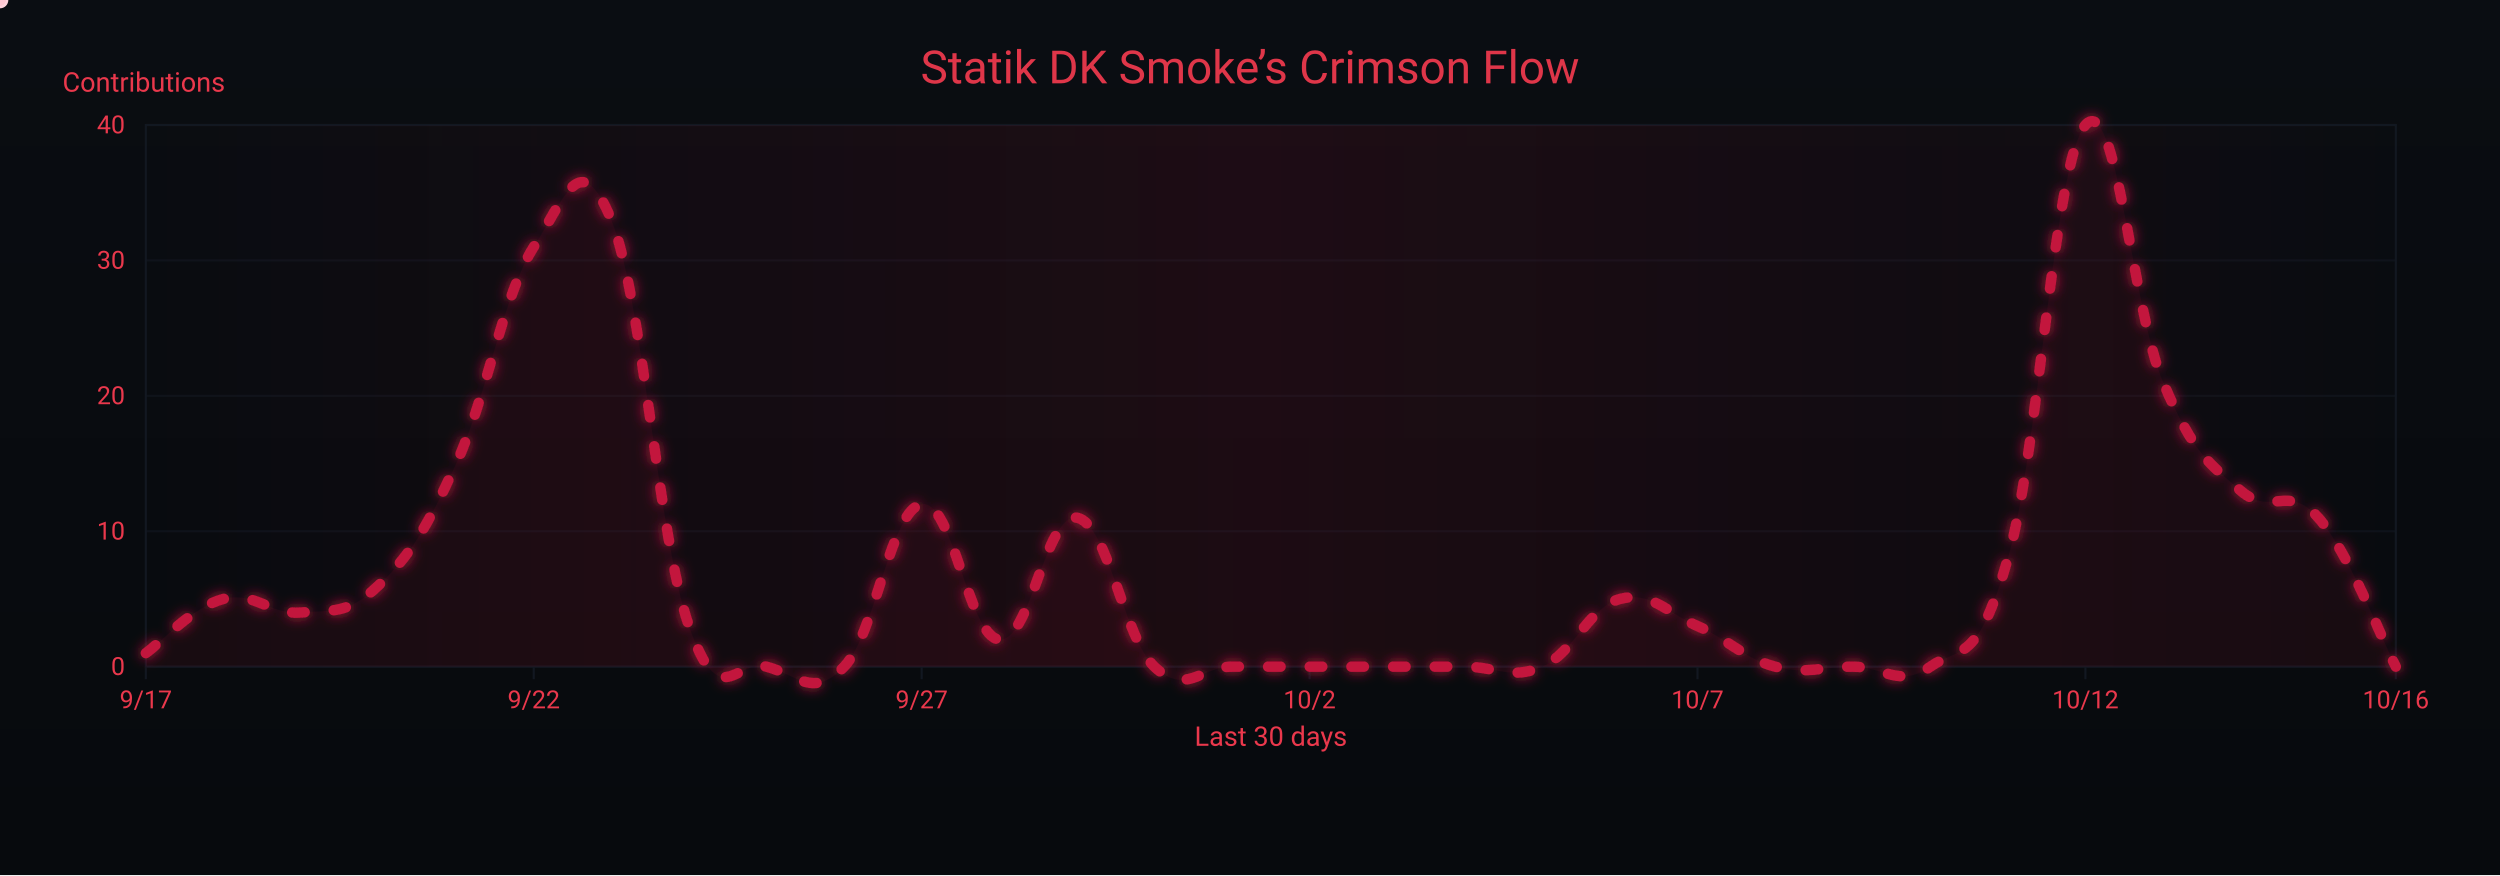
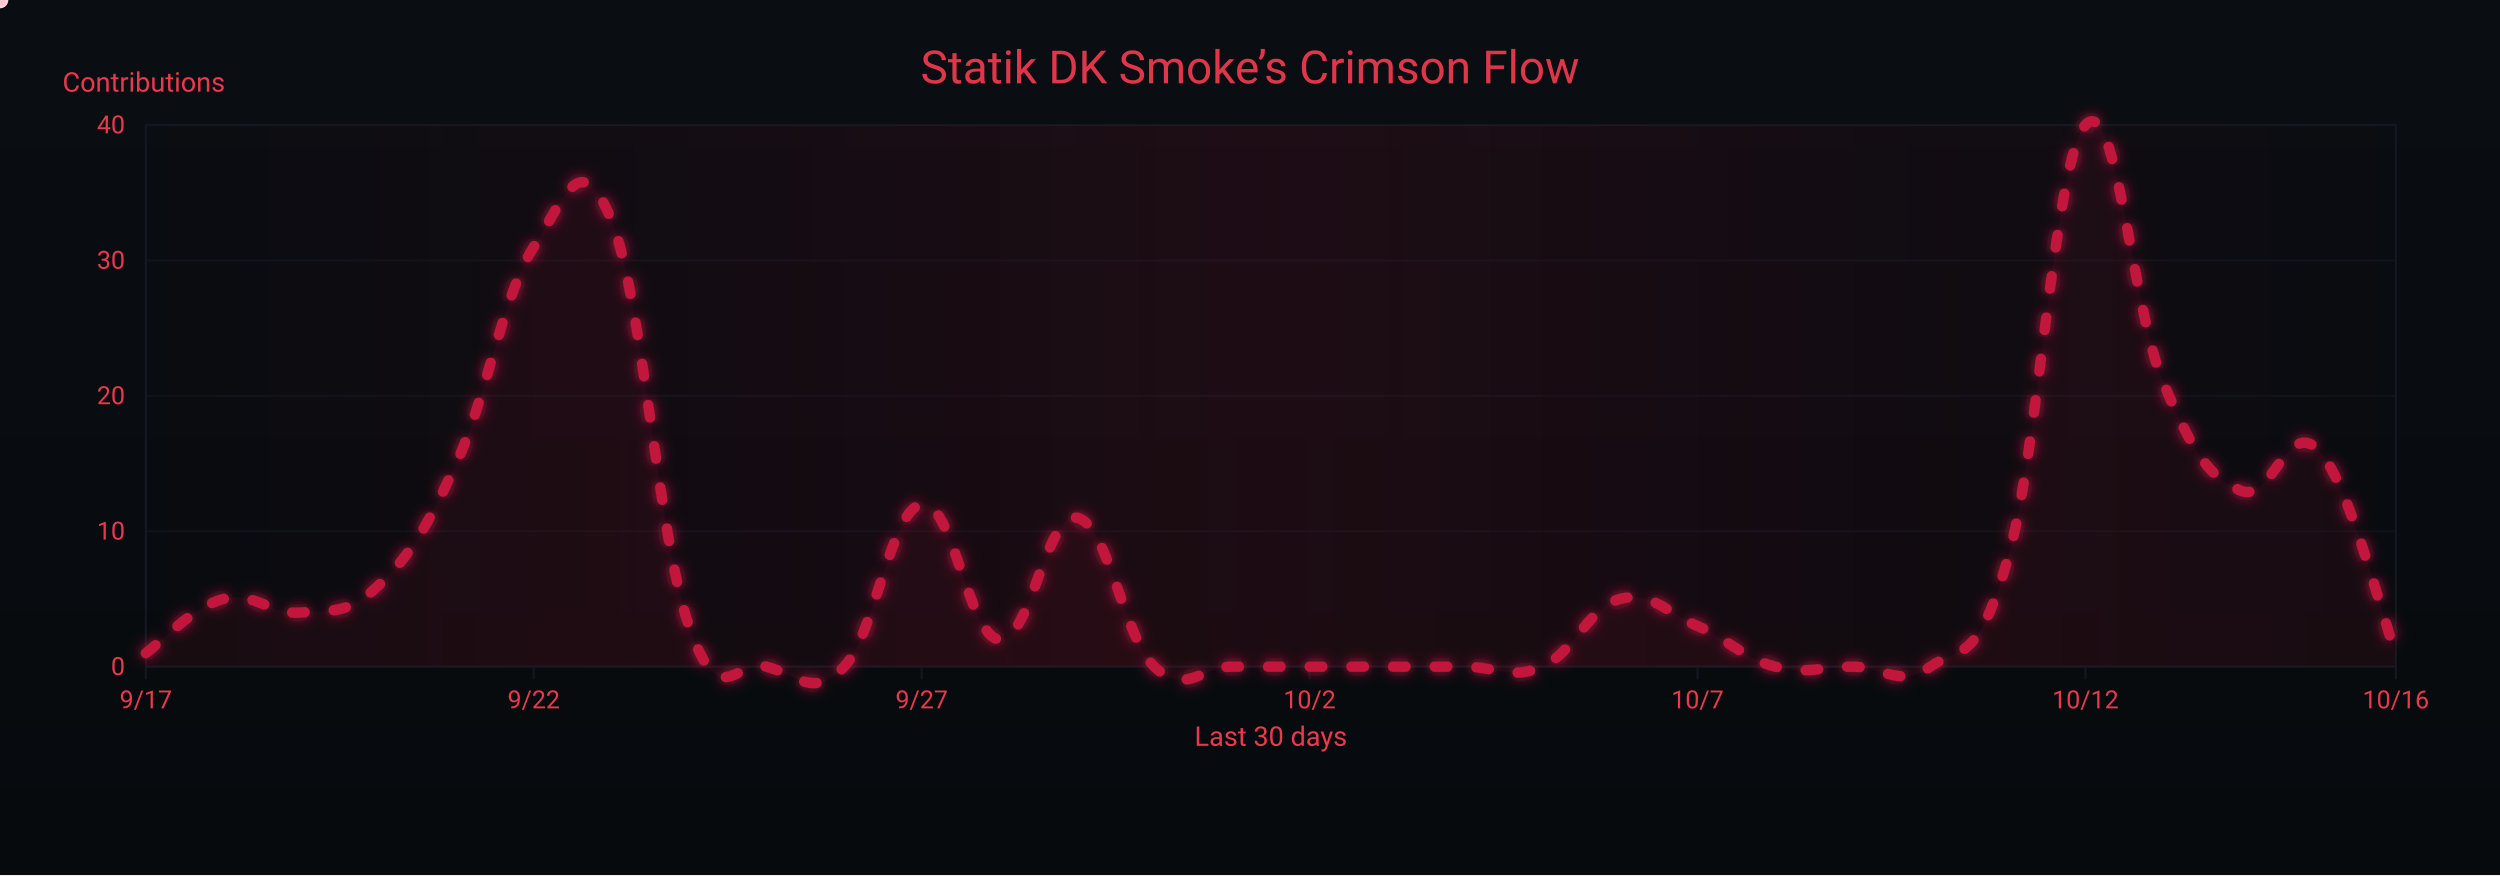
<svg xmlns="http://www.w3.org/2000/svg" width="1200" height="420" viewBox="0 0 1200 420" role="img" aria-label="Crimson Flow Graph">
  <defs>
    <linearGradient id="bgGrad" x1="0" y1="0" x2="0" y2="1">
      <stop offset="0%" stop-color="#0a0d12" />
      <stop offset="100%" stop-color="#070a0d" />
    </linearGradient>
    <filter id="glow">
      <feGaussianBlur stdDeviation="3" result="b1" />
      <feMerge>
        <feMergeNode in="b1" />
        <feMergeNode in="SourceGraphic" />
      </feMerge>
    </filter>
    <linearGradient id="sheen" x1="0" y1="0" x2="1" y2="0">
      <stop offset="0%" stop-color="#9b0e2a" stop-opacity="0" />
      <stop offset="50%" stop-color="#9b0e2a" stop-opacity=".14" />
      <stop offset="100%" stop-color="#9b0e2a" stop-opacity="0" />
      <animateTransform attributeName="gradientTransform" type="translate" from="-1 0" to="1 0" dur="9s" repeatCount="indefinite" />
    </linearGradient>
  </defs>
  <rect width="1200" height="420" fill="url(#bgGrad)" />
  <rect x="70" y="60" width="1080" height="260" fill="none" stroke="#121821" stroke-width="1" />
  <g font-family="ui-sans-serif,system-ui,-apple-system,Segoe UI,Roboto,Ubuntu,Arial" font-size="12">
    <path d="M70,320.0 H1150" stroke="#121821" stroke-width="1" opacity="0.6" />
    <text x="60" y="324.0" text-anchor="end" fill="#ea384c">0</text>
    <path d="M70,255.0 H1150" stroke="#121821" stroke-width="1" opacity="0.6" />
    <text x="60" y="259.0" text-anchor="end" fill="#ea384c">10</text>
    <path d="M70,190.0 H1150" stroke="#121821" stroke-width="1" opacity="0.6" />
    <text x="60" y="194.0" text-anchor="end" fill="#ea384c">20</text>
    <path d="M70,125.0 H1150" stroke="#121821" stroke-width="1" opacity="0.6" />
    <text x="60" y="129.0" text-anchor="end" fill="#ea384c">30</text>
    <path d="M70,60.0 H1150" stroke="#121821" stroke-width="1" opacity="0.6" />
    <text x="60" y="64.0" text-anchor="end" fill="#ea384c">40</text>
    <text x="30" y="44" fill="#ea384c" font-size="13">Contributions</text>
  </g>
  <g font-family="ui-sans-serif,system-ui,-apple-system,Segoe UI,Roboto,Ubuntu,Arial" font-size="12">
    <path d="M70.0,320 V326" stroke="#121821" stroke-width="1" />
    <text x="70.0" y="340" text-anchor="middle" fill="#ea384c">9/17</text>
    <path d="M256.2,320 V326" stroke="#121821" stroke-width="1" />
    <text x="256.2" y="340" text-anchor="middle" fill="#ea384c">9/22</text>
    <path d="M442.4,320 V326" stroke="#121821" stroke-width="1" />
    <text x="442.4" y="340" text-anchor="middle" fill="#ea384c">9/27</text>
    <path d="M628.6,320 V326" stroke="#121821" stroke-width="1" />
    <text x="628.6" y="340" text-anchor="middle" fill="#ea384c">10/2</text>
    <path d="M814.8,320 V326" stroke="#121821" stroke-width="1" />
    <text x="814.8" y="340" text-anchor="middle" fill="#ea384c">10/7</text>
    <path d="M1001.0,320 V326" stroke="#121821" stroke-width="1" />
    <text x="1001.0" y="340" text-anchor="middle" fill="#ea384c">10/12</text>
    <path d="M1150.0,320 V326" stroke="#121821" stroke-width="1" />
    <text x="1150.0" y="340" text-anchor="middle" fill="#ea384c">10/16</text>
    <text x="610" y="358" text-anchor="middle" fill="#ea384c" font-size="13">Last 30 days</text>
  </g>
  <rect x="70" y="60" width="1080" height="260" fill="url(#sheen)" />
  <text x="600" y="40" text-anchor="middle" font-family="ui-sans-serif,system-ui,-apple-system,Segoe UI,Roboto,Ubuntu,Arial" font-size="22" fill="#ea384c" opacity=".95">Statik DK Smoke’s Crimson Flow</text>
-   <path d="M70.0,313.5 C77.4,308.3 92.3,291.4 107.2,287.5 C122.1,283.6 129.6,295.3 144.5,294.0 C159.4,292.7 166.8,295.3 181.7,281.0 C196.6,266.7 204.1,255.0 219.0,222.5 C233.9,190.0 241.3,141.9 256.2,118.5 C271.1,95.1 278.6,69.1 293.4,105.5 C308.3,141.9 315.8,257.6 330.7,300.5 C345.6,343.4 353.0,316.1 367.9,320.0 C382.8,323.9 390.3,335.6 405.2,320.0 C420.1,304.4 427.5,244.6 442.4,242.0 C457.3,239.4 464.8,305.7 479.7,307.0 C494.6,308.3 502.0,245.9 516.9,248.5 C531.8,251.1 539.2,305.7 554.1,320.0 C569.0,334.3 576.5,320.0 591.4,320.0 C606.3,320.0 613.7,320.0 628.6,320.0 C643.5,320.0 651.0,320.0 665.9,320.0 C680.8,320.0 688.2,320.0 703.1,320.0 C718.0,320.0 725.4,326.5 740.3,320.0 C755.2,313.5 762.7,291.4 777.6,287.5 C792.5,283.6 799.9,294.0 814.8,300.5 C829.7,307.0 837.2,316.1 852.1,320.0 C867.0,323.9 874.4,320.0 889.3,320.0 C904.2,320.0 911.7,330.4 926.6,320.0 C941.4,309.6 948.9,320.0 963.8,268.0 C978.7,216.0 986.1,76.9 1001.0,60.0 C1015.9,43.1 1023.4,148.4 1038.3,183.5 C1053.2,218.6 1060.6,222.5 1075.5,235.5 C1090.4,248.5 1097.9,231.6 1112.8,248.5 C1127.7,265.4 1142.6,305.7 1150.0,320.0 L 1150,320 L 70,320 Z" fill="#7a0f26" opacity=".13">
+   <path d="M70.0,313.5 C77.4,308.3 92.3,291.4 107.2,287.5 C122.1,283.6 129.6,295.3 144.5,294.0 C159.4,292.7 166.8,295.3 181.7,281.0 C196.6,266.7 204.1,255.0 219.0,222.5 C233.9,190.0 241.3,141.9 256.2,118.5 C271.1,95.1 278.6,69.1 293.4,105.5 C308.3,141.9 315.8,257.6 330.7,300.5 C345.6,343.4 353.0,316.1 367.9,320.0 C382.8,323.9 390.3,335.6 405.2,320.0 C420.1,304.4 427.5,244.6 442.4,242.0 C457.3,239.4 464.8,305.7 479.7,307.0 C494.6,308.3 502.0,245.9 516.9,248.5 C531.8,251.1 539.2,305.7 554.1,320.0 C569.0,334.3 576.5,320.0 591.4,320.0 C606.3,320.0 613.7,320.0 628.6,320.0 C643.5,320.0 651.0,320.0 665.9,320.0 C680.8,320.0 688.2,320.0 703.1,320.0 C718.0,320.0 725.4,326.5 740.3,320.0 C755.2,313.5 762.7,291.4 777.6,287.5 C792.5,283.6 799.9,294.0 814.8,300.5 C829.7,307.0 837.2,316.1 852.1,320.0 C867.0,323.9 874.4,320.0 889.3,320.0 C904.2,320.0 911.7,330.4 926.6,320.0 C941.4,309.6 948.9,320.0 963.8,268.0 C978.7,216.0 986.1,76.9 1001.0,60.0 C1015.9,43.1 1023.4,148.4 1038.3,183.5 C1053.2,218.6 1060.6,229.0 1075.5,235.5 C1090.4,242.0 1097.9,200.4 1112.8,216.0 C1127.7,231.6 1142.6,294.0 1150.0,313.5 L 1150,320 L 70,320 Z" fill="#7a0f26" opacity=".13">
    <animate attributeName="opacity" values=".10;.17;.10" dur="6s" repeatCount="indefinite" />
  </path>
-   <path id="curve" d="M70.0,313.5 C77.4,308.3 92.3,291.4 107.2,287.5 C122.1,283.6 129.6,295.3 144.5,294.0 C159.4,292.7 166.8,295.3 181.7,281.0 C196.6,266.7 204.1,255.0 219.0,222.5 C233.9,190.0 241.3,141.9 256.2,118.5 C271.1,95.1 278.6,69.1 293.4,105.5 C308.3,141.9 315.8,257.6 330.7,300.5 C345.6,343.4 353.0,316.1 367.9,320.0 C382.8,323.9 390.3,335.6 405.2,320.0 C420.1,304.4 427.5,244.6 442.4,242.0 C457.3,239.4 464.8,305.7 479.7,307.0 C494.6,308.3 502.0,245.9 516.9,248.5 C531.8,251.1 539.2,305.7 554.1,320.0 C569.0,334.3 576.5,320.0 591.4,320.0 C606.3,320.0 613.7,320.0 628.6,320.0 C643.5,320.0 651.0,320.0 665.9,320.0 C680.8,320.0 688.2,320.0 703.1,320.0 C718.0,320.0 725.4,326.5 740.3,320.0 C755.2,313.5 762.7,291.4 777.6,287.5 C792.5,283.6 799.9,294.0 814.8,300.5 C829.7,307.0 837.2,316.1 852.1,320.0 C867.0,323.9 874.4,320.0 889.3,320.0 C904.2,320.0 911.7,330.4 926.6,320.0 C941.4,309.6 948.9,320.0 963.8,268.0 C978.7,216.0 986.1,76.9 1001.0,60.0 C1015.9,43.1 1023.4,148.4 1038.3,183.5 C1053.2,218.6 1060.6,222.5 1075.5,235.5 C1090.4,248.5 1097.9,231.6 1112.8,248.5 C1127.7,265.4 1142.6,305.7 1150.0,320.0" fill="none" stroke="#c3193d" stroke-width="5" stroke-linecap="round" stroke-linejoin="round" stroke-dasharray="6 14" filter="url(#glow)">
+   <path id="curve" d="M70.0,313.5 C77.4,308.3 92.3,291.4 107.2,287.5 C122.1,283.6 129.6,295.3 144.5,294.0 C159.4,292.7 166.8,295.3 181.7,281.0 C196.6,266.7 204.1,255.0 219.0,222.5 C233.9,190.0 241.3,141.9 256.2,118.5 C271.1,95.1 278.6,69.1 293.4,105.5 C308.3,141.9 315.8,257.6 330.7,300.5 C345.6,343.4 353.0,316.1 367.9,320.0 C382.8,323.9 390.3,335.6 405.2,320.0 C420.1,304.4 427.5,244.6 442.4,242.0 C457.3,239.4 464.8,305.7 479.7,307.0 C494.6,308.3 502.0,245.9 516.9,248.5 C531.8,251.1 539.2,305.7 554.1,320.0 C569.0,334.3 576.5,320.0 591.4,320.0 C606.3,320.0 613.7,320.0 628.6,320.0 C643.5,320.0 651.0,320.0 665.9,320.0 C680.8,320.0 688.2,320.0 703.1,320.0 C718.0,320.0 725.4,326.5 740.3,320.0 C755.2,313.5 762.7,291.4 777.6,287.5 C792.5,283.6 799.9,294.0 814.8,300.5 C829.7,307.0 837.2,316.1 852.1,320.0 C867.0,323.9 874.4,320.0 889.3,320.0 C904.2,320.0 911.7,330.4 926.6,320.0 C941.4,309.6 948.9,320.0 963.8,268.0 C978.7,216.0 986.1,76.9 1001.0,60.0 C1015.9,43.1 1023.4,148.4 1038.3,183.5 C1053.2,218.6 1060.6,229.0 1075.5,235.5 C1090.4,242.0 1097.9,200.4 1112.8,216.0 C1127.7,231.6 1142.6,294.0 1150.0,313.5" fill="none" stroke="#c3193d" stroke-width="5" stroke-linecap="round" stroke-linejoin="round" stroke-dasharray="6 14" filter="url(#glow)">
    <animate attributeName="stroke-dashoffset" values="0;-220" dur="4.8s" repeatCount="indefinite" />
  </path>
  <g fill="#ffd1db">
    <circle r="4">
      <animateMotion dur="7s" rotate="auto" repeatCount="indefinite">
        <mpath href="#curve" />
      </animateMotion>
      <animate attributeName="opacity" values="1;.3;1" dur="2.2s" repeatCount="indefinite" />
    </circle>
    <circle r="3" fill="#ffffff">
      <animateMotion dur="8.2s" begin="1s" rotate="auto" repeatCount="indefinite">
        <mpath href="#curve" />
      </animateMotion>
      <animate attributeName="opacity" values=".7;.2;.7" dur="2.4s" repeatCount="indefinite" />
    </circle>
    <circle r="3" fill="#ffc7d3">
      <animateMotion dur="6s" begin="2s" rotate="auto" repeatCount="indefinite">
        <mpath href="#curve" />
      </animateMotion>
      <animate attributeName="opacity" values=".8;.3;.8" dur="2s" repeatCount="indefinite" />
    </circle>
  </g>
</svg>
